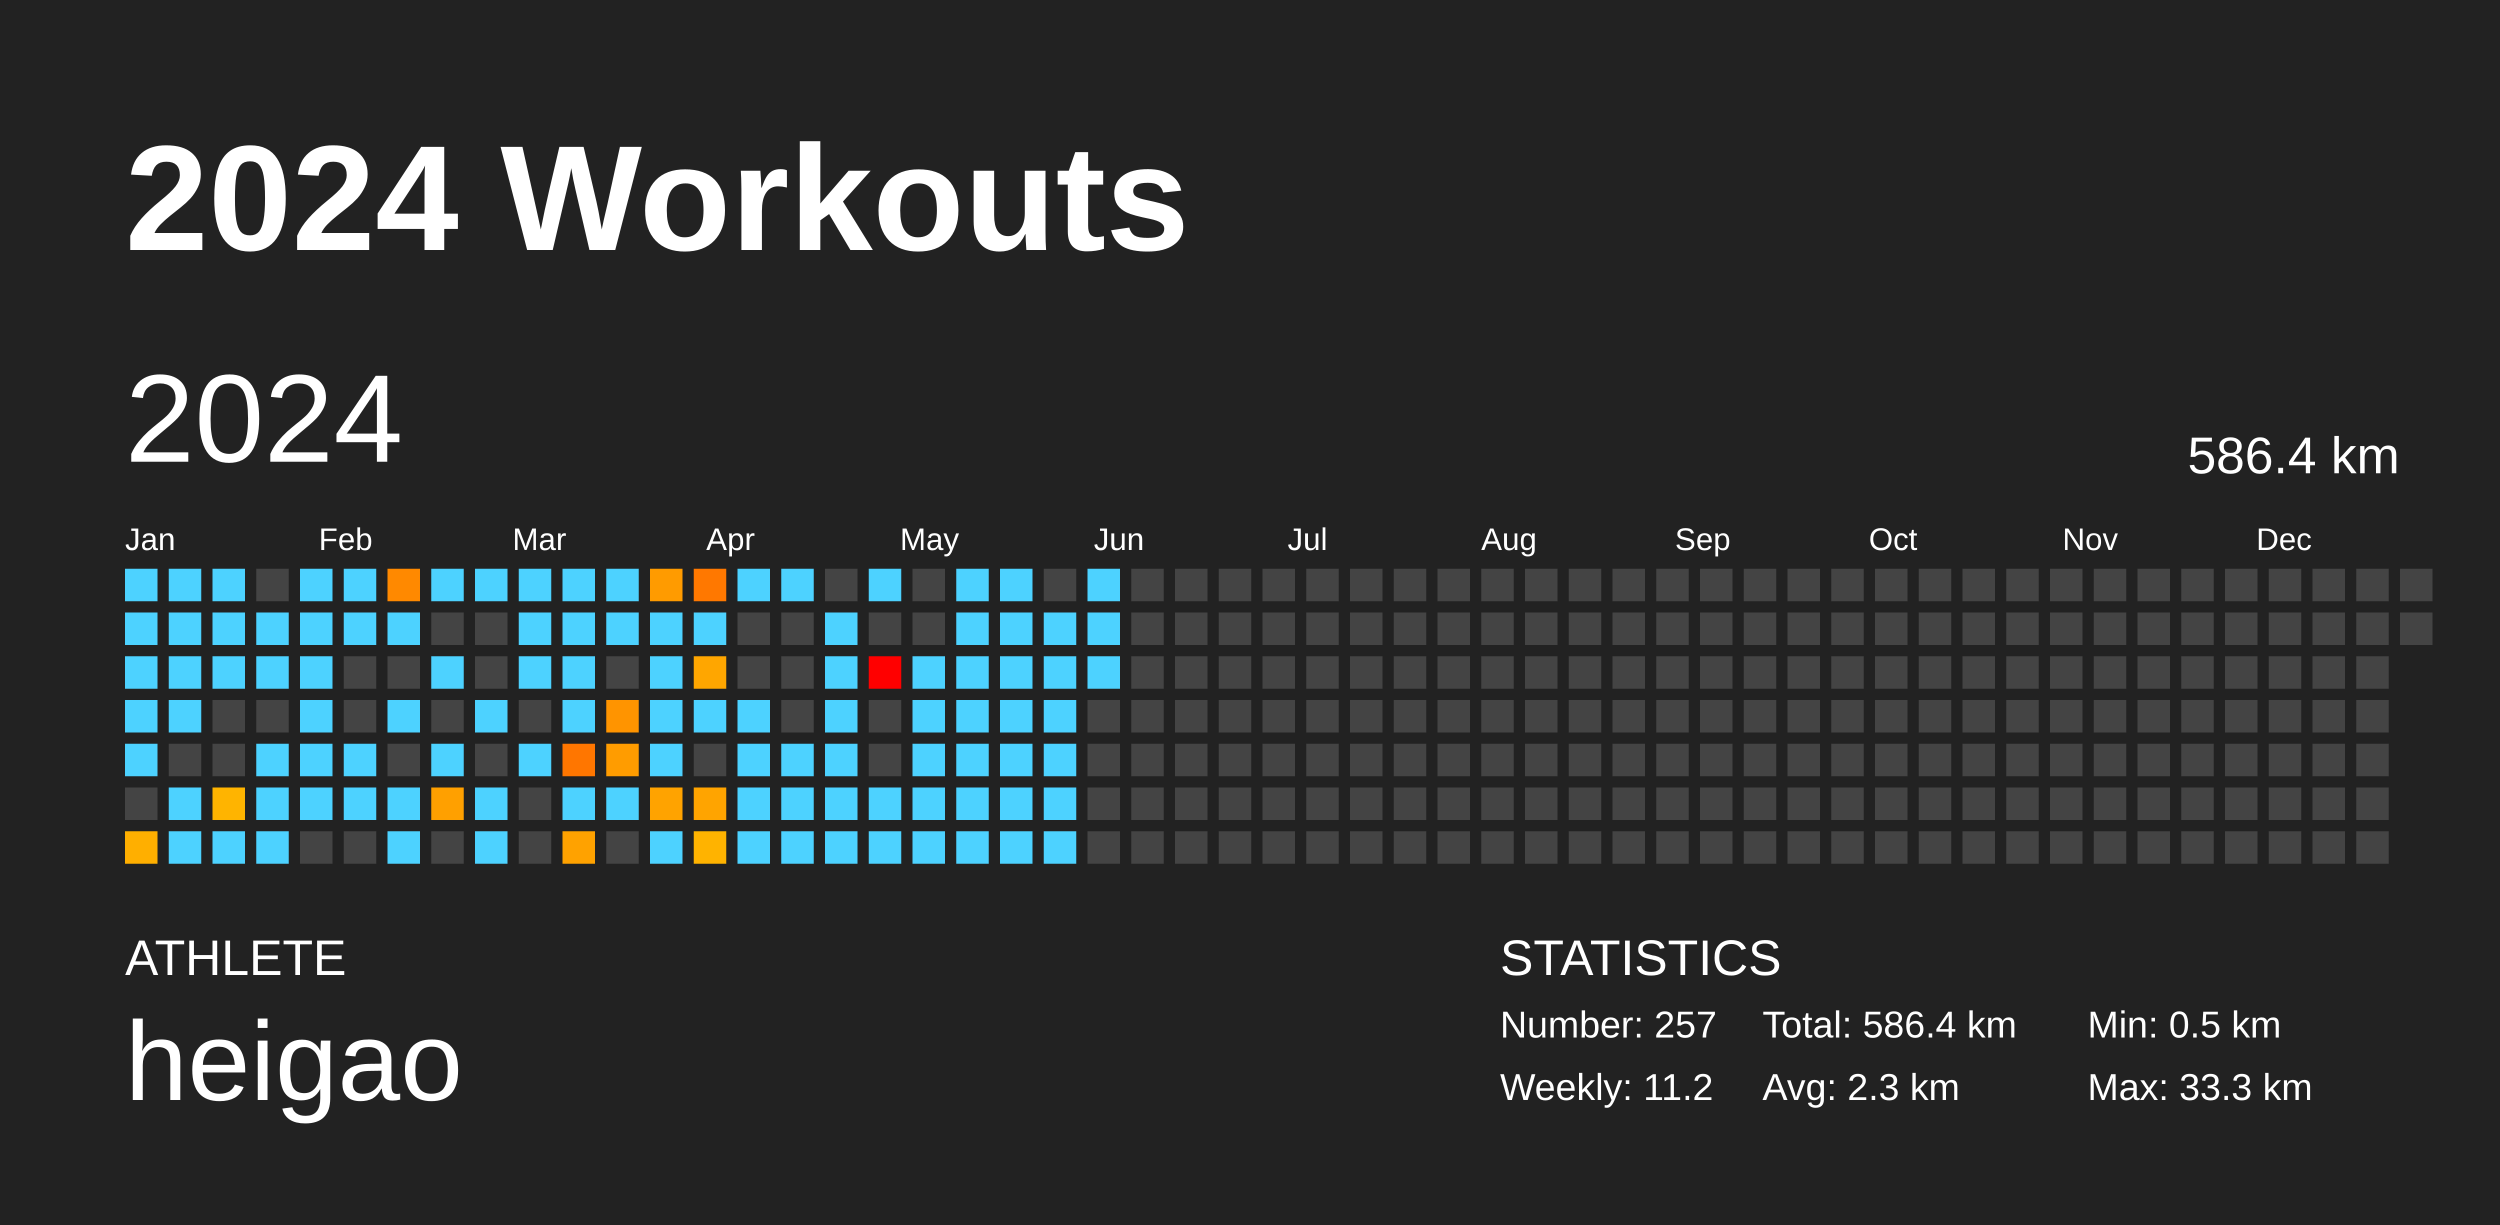
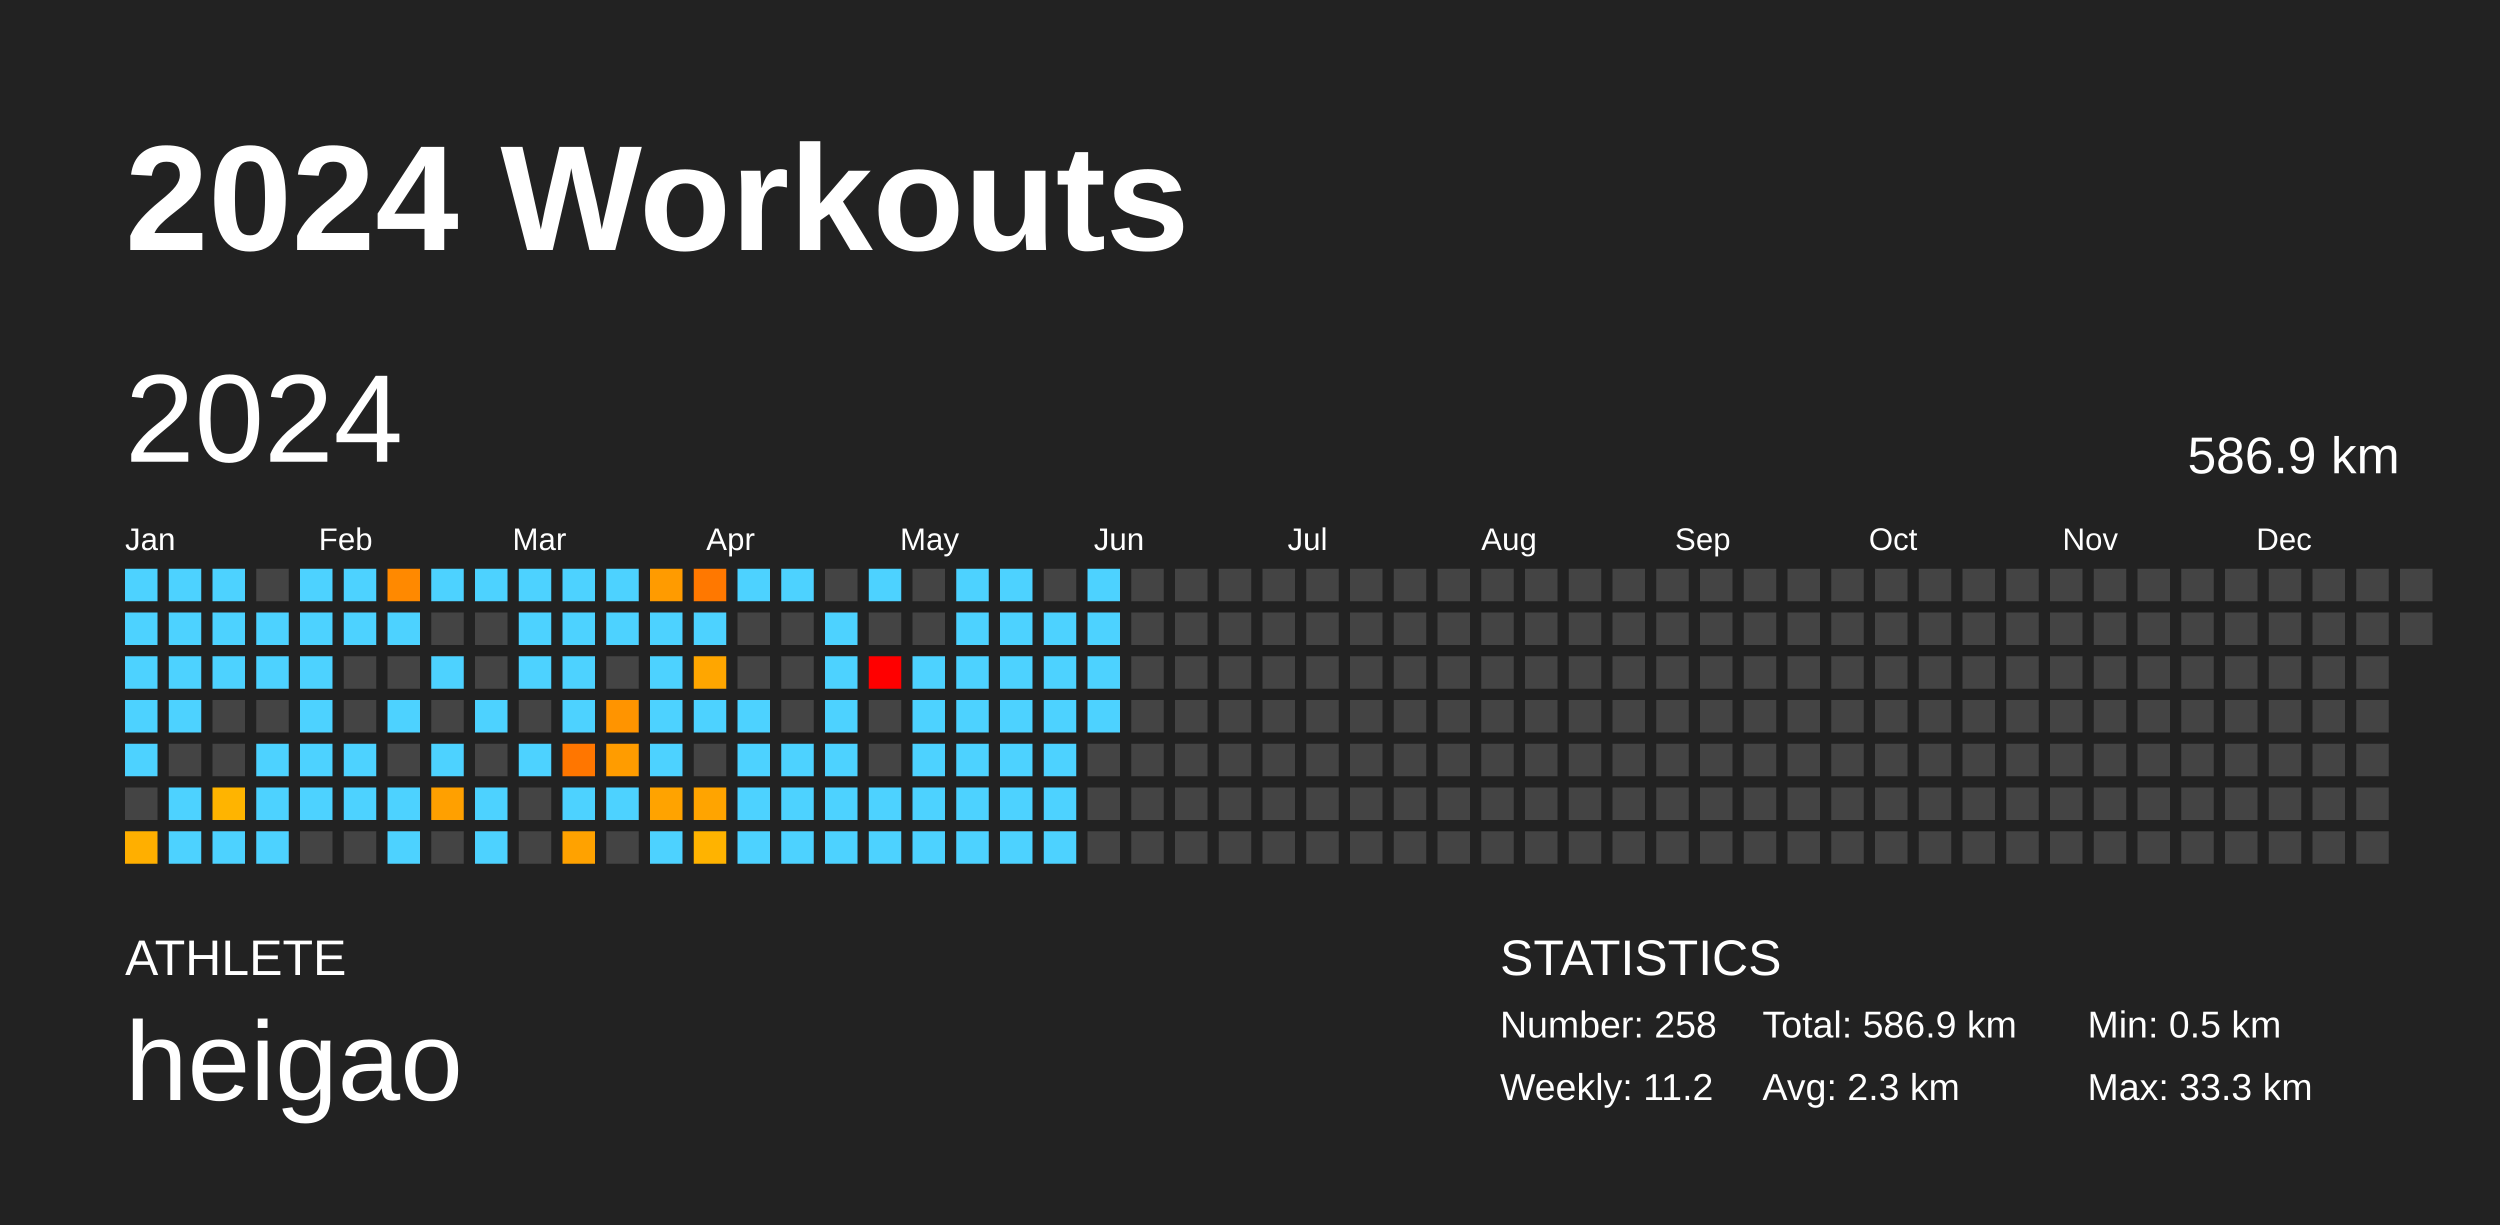
<svg xmlns="http://www.w3.org/2000/svg" baseProfile="full" height="98mm" version="1.1" viewBox="0,0,200,98" width="200mm">
  <defs />
  <rect fill="#222222" height="98" width="200" x="0" y="0" />
  <text fill="#FFFFFF" style="font-size:12px; font-family:Arial; font-weight:bold;" x="10" y="20">2024 Workouts</text>
  <text fill="#FFFFFF" style="font-size:4px; font-family:Arial" x="10" y="78">ATHLETE</text>
  <text fill="#FFFFFF" style="font-size:9px; font-family:Arial" x="10" y="88">heigao</text>
  <text fill="#FFFFFF" style="font-size:4px; font-family:Arial" x="120" y="78">STATISTICS</text>
-   <text fill="#FFFFFF" style="font-size:3px; font-family:Arial" x="120" y="83">Number: 257</text>
+   <text fill="#FFFFFF" style="font-size:3px; font-family:Arial" x="120" y="83">Number: 258</text>
  <text fill="#FFFFFF" style="font-size:3px; font-family:Arial" x="120" y="88">Weekly: 11.2</text>
-   <text fill="#FFFFFF" style="font-size:3px; font-family:Arial" x="141" y="83">Total: 586.4 km</text>
+   <text fill="#FFFFFF" style="font-size:3px; font-family:Arial" x="141" y="83">Total: 586.9 km</text>
  <text fill="#FFFFFF" style="font-size:3px; font-family:Arial" x="141" y="88">Avg: 2.3 km</text>
  <text fill="#FFFFFF" style="font-size:3px; font-family:Arial" x="167" y="83">Min: 0.5 km</text>
  <text fill="#FFFFFF" style="font-size:3px; font-family:Arial" x="167" y="88">Max: 33.3 km</text>
  <text dominant-baseline="hanging" fill="#FFFFFF" style="font-size:10.0px; font-family:Arial;" x="10" y="30">2024</text>
-   <text dominant-baseline="hanging" fill="#FFFFFF" style="font-size:4.125px; font-family:Arial;" x="175" y="35">586.4 km</text>
+   <text dominant-baseline="hanging" fill="#FFFFFF" style="font-size:4.125px; font-family:Arial;" x="175" y="35">586.9 km</text>
  <text fill="#FFFFFF" style="font-size:2.5px; font-family:Arial" x="10.0" y="44">Jan</text>
  <text fill="#FFFFFF" style="font-size:2.5px; font-family:Arial" x="25.5" y="44">Feb</text>
  <text fill="#FFFFFF" style="font-size:2.5px; font-family:Arial" x="41.0" y="44">Mar</text>
  <text fill="#FFFFFF" style="font-size:2.5px; font-family:Arial" x="56.5" y="44">Apr</text>
  <text fill="#FFFFFF" style="font-size:2.5px; font-family:Arial" x="72.0" y="44">May</text>
  <text fill="#FFFFFF" style="font-size:2.5px; font-family:Arial" x="87.5" y="44">Jun</text>
  <text fill="#FFFFFF" style="font-size:2.5px; font-family:Arial" x="103.0" y="44">Jul</text>
  <text fill="#FFFFFF" style="font-size:2.5px; font-family:Arial" x="118.5" y="44">Aug</text>
  <text fill="#FFFFFF" style="font-size:2.5px; font-family:Arial" x="134.0" y="44">Sep</text>
  <text fill="#FFFFFF" style="font-size:2.5px; font-family:Arial" x="149.5" y="44">Oct</text>
  <text fill="#FFFFFF" style="font-size:2.5px; font-family:Arial" x="165.0" y="44">Nov</text>
  <text fill="#FFFFFF" style="font-size:2.5px; font-family:Arial" x="180.5" y="44">Dec</text>
  <rect fill="#4dd2ff" height="2.6" width="2.6" x="10.0" y="45.5" />
  <rect fill="#4dd2ff" height="2.6" width="2.6" x="10.0" y="49.0" />
  <rect fill="#4dd2ff" height="2.6" width="2.6" x="10.0" y="52.5" />
  <rect fill="#4dd2ff" height="2.6" width="2.6" x="10.0" y="56.0" />
  <rect fill="#4dd2ff" height="2.6" width="2.6" x="10.0" y="59.5" />
  <rect fill="#444444" height="2.6" width="2.6" x="10.0" y="63.0" />
  <rect fill="#ffaf00" height="2.6" width="2.6" x="10.0" y="66.5" />
  <rect fill="#4dd2ff" height="2.6" width="2.6" x="13.5" y="45.5" />
  <rect fill="#4dd2ff" height="2.6" width="2.6" x="13.5" y="49.0" />
  <rect fill="#4dd2ff" height="2.6" width="2.6" x="13.5" y="52.5" />
  <rect fill="#4dd2ff" height="2.6" width="2.6" x="13.5" y="56.0" />
  <rect fill="#444444" height="2.6" width="2.6" x="13.5" y="59.5" />
  <rect fill="#4dd2ff" height="2.6" width="2.6" x="13.5" y="63.0" />
  <rect fill="#4dd2ff" height="2.6" width="2.6" x="13.5" y="66.5" />
  <rect fill="#4dd2ff" height="2.6" width="2.6" x="17.0" y="45.5" />
  <rect fill="#4dd2ff" height="2.6" width="2.6" x="17.0" y="49.0" />
  <rect fill="#4dd2ff" height="2.6" width="2.6" x="17.0" y="52.5" />
  <rect fill="#444444" height="2.6" width="2.6" x="17.0" y="56.0" />
  <rect fill="#444444" height="2.6" width="2.6" x="17.0" y="59.5" />
  <rect fill="#ffb400" height="2.6" width="2.6" x="17.0" y="63.0" />
  <rect fill="#4dd2ff" height="2.6" width="2.6" x="17.0" y="66.5" />
  <rect fill="#444444" height="2.6" width="2.6" x="20.5" y="45.5" />
  <rect fill="#4dd2ff" height="2.6" width="2.6" x="20.5" y="49.0" />
  <rect fill="#4dd2ff" height="2.6" width="2.6" x="20.5" y="52.5" />
  <rect fill="#444444" height="2.6" width="2.6" x="20.5" y="56.0" />
  <rect fill="#4dd2ff" height="2.6" width="2.6" x="20.5" y="59.5" />
  <rect fill="#4dd2ff" height="2.6" width="2.6" x="20.5" y="63.0" />
  <rect fill="#4dd2ff" height="2.6" width="2.6" x="20.5" y="66.5" />
  <rect fill="#4dd2ff" height="2.6" width="2.6" x="24.0" y="45.5" />
  <rect fill="#4dd2ff" height="2.6" width="2.6" x="24.0" y="49.0" />
  <rect fill="#4dd2ff" height="2.6" width="2.6" x="24.0" y="52.5" />
  <rect fill="#4dd2ff" height="2.6" width="2.6" x="24.0" y="56.0" />
  <rect fill="#4dd2ff" height="2.6" width="2.6" x="24.0" y="59.5" />
  <rect fill="#4dd2ff" height="2.6" width="2.6" x="24.0" y="63.0" />
  <rect fill="#444444" height="2.6" width="2.6" x="24.0" y="66.5" />
  <rect fill="#4dd2ff" height="2.6" width="2.6" x="27.5" y="45.5" />
  <rect fill="#4dd2ff" height="2.6" width="2.6" x="27.5" y="49.0" />
  <rect fill="#444444" height="2.6" width="2.6" x="27.5" y="52.5" />
  <rect fill="#444444" height="2.6" width="2.6" x="27.5" y="56.0" />
  <rect fill="#4dd2ff" height="2.6" width="2.6" x="27.5" y="59.5" />
  <rect fill="#4dd2ff" height="2.6" width="2.6" x="27.5" y="63.0" />
  <rect fill="#444444" height="2.6" width="2.6" x="27.5" y="66.5" />
  <rect fill="#ff8900" height="2.6" width="2.6" x="31.0" y="45.5" />
  <rect fill="#4dd2ff" height="2.6" width="2.6" x="31.0" y="49.0" />
  <rect fill="#444444" height="2.6" width="2.6" x="31.0" y="52.5" />
  <rect fill="#4dd2ff" height="2.6" width="2.6" x="31.0" y="56.0" />
  <rect fill="#444444" height="2.6" width="2.6" x="31.0" y="59.5" />
  <rect fill="#4dd2ff" height="2.6" width="2.6" x="31.0" y="63.0" />
  <rect fill="#4dd2ff" height="2.6" width="2.6" x="31.0" y="66.5" />
  <rect fill="#4dd2ff" height="2.6" width="2.6" x="34.5" y="45.5" />
  <rect fill="#444444" height="2.6" width="2.6" x="34.5" y="49.0" />
  <rect fill="#4dd2ff" height="2.6" width="2.6" x="34.5" y="52.5" />
  <rect fill="#444444" height="2.6" width="2.6" x="34.5" y="56.0" />
  <rect fill="#4dd2ff" height="2.6" width="2.6" x="34.5" y="59.5" />
  <rect fill="#ffa000" height="2.6" width="2.6" x="34.5" y="63.0" />
  <rect fill="#444444" height="2.6" width="2.6" x="34.5" y="66.5" />
  <rect fill="#4dd2ff" height="2.6" width="2.6" x="38.0" y="45.5" />
  <rect fill="#444444" height="2.6" width="2.6" x="38.0" y="49.0" />
  <rect fill="#444444" height="2.6" width="2.6" x="38.0" y="52.5" />
  <rect fill="#4dd2ff" height="2.6" width="2.6" x="38.0" y="56.0" />
  <rect fill="#444444" height="2.6" width="2.6" x="38.0" y="59.5" />
  <rect fill="#4dd2ff" height="2.6" width="2.6" x="38.0" y="63.0" />
  <rect fill="#4dd2ff" height="2.6" width="2.6" x="38.0" y="66.5" />
  <rect fill="#4dd2ff" height="2.6" width="2.6" x="41.5" y="45.5" />
  <rect fill="#4dd2ff" height="2.6" width="2.6" x="41.5" y="49.0" />
  <rect fill="#4dd2ff" height="2.6" width="2.6" x="41.5" y="52.5" />
  <rect fill="#444444" height="2.6" width="2.6" x="41.5" y="56.0" />
  <rect fill="#4dd2ff" height="2.6" width="2.6" x="41.5" y="59.5" />
  <rect fill="#444444" height="2.6" width="2.6" x="41.5" y="63.0" />
  <rect fill="#444444" height="2.6" width="2.6" x="41.5" y="66.5" />
  <rect fill="#4dd2ff" height="2.6" width="2.6" x="45.0" y="45.5" />
  <rect fill="#4dd2ff" height="2.6" width="2.6" x="45.0" y="49.0" />
  <rect fill="#4dd2ff" height="2.6" width="2.6" x="45.0" y="52.5" />
  <rect fill="#4dd2ff" height="2.6" width="2.6" x="45.0" y="56.0" />
  <rect fill="#ff7600" height="2.6" width="2.6" x="45.0" y="59.5" />
  <rect fill="#4dd2ff" height="2.6" width="2.6" x="45.0" y="63.0" />
  <rect fill="#ffa200" height="2.6" width="2.6" x="45.0" y="66.5" />
  <rect fill="#4dd2ff" height="2.6" width="2.6" x="48.5" y="45.5" />
  <rect fill="#4dd2ff" height="2.6" width="2.6" x="48.5" y="49.0" />
  <rect fill="#444444" height="2.6" width="2.6" x="48.5" y="52.5" />
  <rect fill="#ff9400" height="2.6" width="2.6" x="48.5" y="56.0" />
  <rect fill="#ff9c00" height="2.6" width="2.6" x="48.5" y="59.5" />
  <rect fill="#4dd2ff" height="2.6" width="2.6" x="48.5" y="63.0" />
  <rect fill="#444444" height="2.6" width="2.6" x="48.5" y="66.5" />
  <rect fill="#ff9b00" height="2.6" width="2.6" x="52.0" y="45.5" />
  <rect fill="#4dd2ff" height="2.6" width="2.6" x="52.0" y="49.0" />
  <rect fill="#4dd2ff" height="2.6" width="2.6" x="52.0" y="52.5" />
  <rect fill="#4dd2ff" height="2.6" width="2.6" x="52.0" y="56.0" />
  <rect fill="#4dd2ff" height="2.6" width="2.6" x="52.0" y="59.5" />
  <rect fill="#ffa300" height="2.6" width="2.6" x="52.0" y="63.0" />
  <rect fill="#4dd2ff" height="2.6" width="2.6" x="52.0" y="66.5" />
  <rect fill="#ff7800" height="2.6" width="2.6" x="55.5" y="45.5" />
  <rect fill="#4dd2ff" height="2.6" width="2.6" x="55.5" y="49.0" />
  <rect fill="#ffa600" height="2.6" width="2.6" x="55.5" y="52.5" />
  <rect fill="#4dd2ff" height="2.6" width="2.6" x="55.5" y="56.0" />
  <rect fill="#444444" height="2.6" width="2.6" x="55.5" y="59.5" />
  <rect fill="#ffa400" height="2.6" width="2.6" x="55.5" y="63.0" />
  <rect fill="#ffb300" height="2.6" width="2.6" x="55.5" y="66.5" />
  <rect fill="#4dd2ff" height="2.6" width="2.6" x="59.0" y="45.5" />
  <rect fill="#444444" height="2.6" width="2.6" x="59.0" y="49.0" />
  <rect fill="#444444" height="2.6" width="2.6" x="59.0" y="52.5" />
  <rect fill="#4dd2ff" height="2.6" width="2.6" x="59.0" y="56.0" />
  <rect fill="#4dd2ff" height="2.6" width="2.6" x="59.0" y="59.5" />
  <rect fill="#4dd2ff" height="2.6" width="2.6" x="59.0" y="63.0" />
  <rect fill="#4dd2ff" height="2.6" width="2.6" x="59.0" y="66.5" />
  <rect fill="#4dd2ff" height="2.6" width="2.6" x="62.5" y="45.5" />
  <rect fill="#444444" height="2.6" width="2.6" x="62.5" y="49.0" />
  <rect fill="#444444" height="2.6" width="2.6" x="62.5" y="52.5" />
  <rect fill="#444444" height="2.6" width="2.6" x="62.5" y="56.0" />
  <rect fill="#4dd2ff" height="2.6" width="2.6" x="62.5" y="59.5" />
  <rect fill="#4dd2ff" height="2.6" width="2.6" x="62.5" y="63.0" />
  <rect fill="#4dd2ff" height="2.6" width="2.6" x="62.5" y="66.5" />
  <rect fill="#444444" height="2.6" width="2.6" x="66.0" y="45.5" />
  <rect fill="#4dd2ff" height="2.6" width="2.6" x="66.0" y="49.0" />
  <rect fill="#4dd2ff" height="2.6" width="2.6" x="66.0" y="52.5" />
  <rect fill="#4dd2ff" height="2.6" width="2.6" x="66.0" y="56.0" />
  <rect fill="#4dd2ff" height="2.6" width="2.6" x="66.0" y="59.5" />
  <rect fill="#4dd2ff" height="2.6" width="2.6" x="66.0" y="63.0" />
  <rect fill="#4dd2ff" height="2.6" width="2.6" x="66.0" y="66.5" />
  <rect fill="#4dd2ff" height="2.6" width="2.6" x="69.5" y="45.5" />
  <rect fill="#444444" height="2.6" width="2.6" x="69.5" y="49.0" />
  <rect fill="red" height="2.6" width="2.6" x="69.5" y="52.5" />
  <rect fill="#444444" height="2.6" width="2.6" x="69.5" y="56.0" />
  <rect fill="#444444" height="2.6" width="2.6" x="69.5" y="59.5" />
  <rect fill="#4dd2ff" height="2.6" width="2.6" x="69.5" y="63.0" />
  <rect fill="#4dd2ff" height="2.6" width="2.6" x="69.5" y="66.5" />
  <rect fill="#444444" height="2.6" width="2.6" x="73.0" y="45.5" />
  <rect fill="#444444" height="2.6" width="2.6" x="73.0" y="49.0" />
  <rect fill="#4dd2ff" height="2.6" width="2.6" x="73.0" y="52.5" />
  <rect fill="#4dd2ff" height="2.6" width="2.6" x="73.0" y="56.0" />
  <rect fill="#4dd2ff" height="2.6" width="2.6" x="73.0" y="59.5" />
  <rect fill="#4dd2ff" height="2.6" width="2.6" x="73.0" y="63.0" />
  <rect fill="#4dd2ff" height="2.6" width="2.6" x="73.0" y="66.5" />
  <rect fill="#4dd2ff" height="2.6" width="2.6" x="76.5" y="45.5" />
  <rect fill="#4dd2ff" height="2.6" width="2.6" x="76.5" y="49.0" />
  <rect fill="#4dd2ff" height="2.6" width="2.6" x="76.5" y="52.5" />
  <rect fill="#4dd2ff" height="2.6" width="2.6" x="76.5" y="56.0" />
  <rect fill="#4dd2ff" height="2.6" width="2.6" x="76.5" y="59.5" />
  <rect fill="#4dd2ff" height="2.6" width="2.6" x="76.5" y="63.0" />
  <rect fill="#4dd2ff" height="2.6" width="2.6" x="76.5" y="66.5" />
  <rect fill="#4dd2ff" height="2.6" width="2.6" x="80.0" y="45.5" />
  <rect fill="#4dd2ff" height="2.6" width="2.6" x="80.0" y="49.0" />
  <rect fill="#4dd2ff" height="2.6" width="2.6" x="80.0" y="52.5" />
  <rect fill="#4dd2ff" height="2.6" width="2.6" x="80.0" y="56.0" />
  <rect fill="#4dd2ff" height="2.6" width="2.6" x="80.0" y="59.5" />
  <rect fill="#4dd2ff" height="2.6" width="2.6" x="80.0" y="63.0" />
  <rect fill="#4dd2ff" height="2.6" width="2.6" x="80.0" y="66.5" />
  <rect fill="#444444" height="2.6" width="2.6" x="83.5" y="45.5" />
  <rect fill="#4dd2ff" height="2.6" width="2.6" x="83.5" y="49.0" />
  <rect fill="#4dd2ff" height="2.6" width="2.6" x="83.5" y="52.5" />
  <rect fill="#4dd2ff" height="2.6" width="2.6" x="83.5" y="56.0" />
  <rect fill="#4dd2ff" height="2.6" width="2.6" x="83.5" y="59.5" />
  <rect fill="#4dd2ff" height="2.6" width="2.6" x="83.5" y="63.0" />
  <rect fill="#4dd2ff" height="2.6" width="2.6" x="83.5" y="66.5" />
  <rect fill="#4dd2ff" height="2.6" width="2.6" x="87.0" y="45.5" />
  <rect fill="#4dd2ff" height="2.6" width="2.6" x="87.0" y="49.0" />
  <rect fill="#4dd2ff" height="2.6" width="2.6" x="87.0" y="52.5" />
-   <rect fill="#444444" height="2.6" width="2.6" x="87.0" y="56.0" />
+   <rect fill="#4dd2ff" height="2.6" width="2.6" x="87.0" y="56.0" />
  <rect fill="#444444" height="2.6" width="2.6" x="87.0" y="59.5" />
  <rect fill="#444444" height="2.6" width="2.6" x="87.0" y="63.0" />
  <rect fill="#444444" height="2.6" width="2.6" x="87.0" y="66.5" />
  <rect fill="#444444" height="2.6" width="2.6" x="90.5" y="45.5" />
  <rect fill="#444444" height="2.6" width="2.6" x="90.5" y="49.0" />
  <rect fill="#444444" height="2.6" width="2.6" x="90.5" y="52.5" />
  <rect fill="#444444" height="2.6" width="2.6" x="90.5" y="56.0" />
  <rect fill="#444444" height="2.6" width="2.6" x="90.5" y="59.5" />
  <rect fill="#444444" height="2.6" width="2.6" x="90.5" y="63.0" />
  <rect fill="#444444" height="2.6" width="2.6" x="90.5" y="66.5" />
  <rect fill="#444444" height="2.6" width="2.6" x="94.0" y="45.5" />
  <rect fill="#444444" height="2.6" width="2.6" x="94.0" y="49.0" />
  <rect fill="#444444" height="2.6" width="2.6" x="94.0" y="52.5" />
  <rect fill="#444444" height="2.6" width="2.6" x="94.0" y="56.0" />
  <rect fill="#444444" height="2.6" width="2.6" x="94.0" y="59.5" />
  <rect fill="#444444" height="2.6" width="2.6" x="94.0" y="63.0" />
  <rect fill="#444444" height="2.6" width="2.6" x="94.0" y="66.5" />
  <rect fill="#444444" height="2.6" width="2.6" x="97.5" y="45.5" />
  <rect fill="#444444" height="2.6" width="2.6" x="97.5" y="49.0" />
  <rect fill="#444444" height="2.6" width="2.6" x="97.5" y="52.5" />
  <rect fill="#444444" height="2.6" width="2.6" x="97.5" y="56.0" />
  <rect fill="#444444" height="2.6" width="2.6" x="97.5" y="59.5" />
  <rect fill="#444444" height="2.6" width="2.6" x="97.5" y="63.0" />
  <rect fill="#444444" height="2.6" width="2.6" x="97.5" y="66.5" />
  <rect fill="#444444" height="2.6" width="2.6" x="101.0" y="45.5" />
  <rect fill="#444444" height="2.6" width="2.6" x="101.0" y="49.0" />
  <rect fill="#444444" height="2.6" width="2.6" x="101.0" y="52.5" />
  <rect fill="#444444" height="2.6" width="2.6" x="101.0" y="56.0" />
  <rect fill="#444444" height="2.6" width="2.6" x="101.0" y="59.5" />
  <rect fill="#444444" height="2.6" width="2.6" x="101.0" y="63.0" />
  <rect fill="#444444" height="2.6" width="2.6" x="101.0" y="66.5" />
  <rect fill="#444444" height="2.6" width="2.6" x="104.5" y="45.5" />
  <rect fill="#444444" height="2.6" width="2.6" x="104.5" y="49.0" />
  <rect fill="#444444" height="2.6" width="2.6" x="104.5" y="52.5" />
  <rect fill="#444444" height="2.6" width="2.6" x="104.5" y="56.0" />
  <rect fill="#444444" height="2.6" width="2.6" x="104.5" y="59.5" />
  <rect fill="#444444" height="2.6" width="2.6" x="104.5" y="63.0" />
  <rect fill="#444444" height="2.6" width="2.6" x="104.5" y="66.5" />
  <rect fill="#444444" height="2.6" width="2.6" x="108.0" y="45.5" />
  <rect fill="#444444" height="2.6" width="2.6" x="108.0" y="49.0" />
  <rect fill="#444444" height="2.6" width="2.6" x="108.0" y="52.5" />
  <rect fill="#444444" height="2.6" width="2.6" x="108.0" y="56.0" />
  <rect fill="#444444" height="2.6" width="2.6" x="108.0" y="59.5" />
  <rect fill="#444444" height="2.6" width="2.6" x="108.0" y="63.0" />
  <rect fill="#444444" height="2.6" width="2.6" x="108.0" y="66.5" />
  <rect fill="#444444" height="2.6" width="2.6" x="111.5" y="45.5" />
  <rect fill="#444444" height="2.6" width="2.6" x="111.5" y="49.0" />
  <rect fill="#444444" height="2.6" width="2.6" x="111.5" y="52.5" />
  <rect fill="#444444" height="2.6" width="2.6" x="111.5" y="56.0" />
  <rect fill="#444444" height="2.6" width="2.6" x="111.5" y="59.5" />
  <rect fill="#444444" height="2.6" width="2.6" x="111.5" y="63.0" />
  <rect fill="#444444" height="2.6" width="2.6" x="111.5" y="66.5" />
  <rect fill="#444444" height="2.6" width="2.6" x="115.0" y="45.5" />
  <rect fill="#444444" height="2.6" width="2.6" x="115.0" y="49.0" />
  <rect fill="#444444" height="2.6" width="2.6" x="115.0" y="52.5" />
  <rect fill="#444444" height="2.6" width="2.6" x="115.0" y="56.0" />
  <rect fill="#444444" height="2.6" width="2.6" x="115.0" y="59.5" />
  <rect fill="#444444" height="2.6" width="2.6" x="115.0" y="63.0" />
  <rect fill="#444444" height="2.6" width="2.6" x="115.0" y="66.5" />
  <rect fill="#444444" height="2.6" width="2.6" x="118.5" y="45.5" />
  <rect fill="#444444" height="2.6" width="2.6" x="118.5" y="49.0" />
  <rect fill="#444444" height="2.6" width="2.6" x="118.5" y="52.5" />
  <rect fill="#444444" height="2.6" width="2.6" x="118.5" y="56.0" />
  <rect fill="#444444" height="2.6" width="2.6" x="118.5" y="59.5" />
  <rect fill="#444444" height="2.6" width="2.6" x="118.5" y="63.0" />
  <rect fill="#444444" height="2.6" width="2.6" x="118.5" y="66.5" />
  <rect fill="#444444" height="2.6" width="2.6" x="122.0" y="45.5" />
  <rect fill="#444444" height="2.6" width="2.6" x="122.0" y="49.0" />
  <rect fill="#444444" height="2.6" width="2.6" x="122.0" y="52.5" />
  <rect fill="#444444" height="2.6" width="2.6" x="122.0" y="56.0" />
  <rect fill="#444444" height="2.6" width="2.6" x="122.0" y="59.5" />
  <rect fill="#444444" height="2.6" width="2.6" x="122.0" y="63.0" />
  <rect fill="#444444" height="2.6" width="2.6" x="122.0" y="66.5" />
  <rect fill="#444444" height="2.6" width="2.6" x="125.5" y="45.5" />
  <rect fill="#444444" height="2.6" width="2.6" x="125.5" y="49.0" />
  <rect fill="#444444" height="2.6" width="2.6" x="125.5" y="52.5" />
  <rect fill="#444444" height="2.6" width="2.6" x="125.5" y="56.0" />
  <rect fill="#444444" height="2.6" width="2.6" x="125.5" y="59.5" />
  <rect fill="#444444" height="2.6" width="2.6" x="125.5" y="63.0" />
  <rect fill="#444444" height="2.6" width="2.6" x="125.5" y="66.5" />
  <rect fill="#444444" height="2.6" width="2.6" x="129.0" y="45.5" />
  <rect fill="#444444" height="2.6" width="2.6" x="129.0" y="49.0" />
  <rect fill="#444444" height="2.6" width="2.6" x="129.0" y="52.5" />
  <rect fill="#444444" height="2.6" width="2.6" x="129.0" y="56.0" />
  <rect fill="#444444" height="2.6" width="2.6" x="129.0" y="59.5" />
  <rect fill="#444444" height="2.6" width="2.6" x="129.0" y="63.0" />
  <rect fill="#444444" height="2.6" width="2.6" x="129.0" y="66.5" />
  <rect fill="#444444" height="2.6" width="2.6" x="132.5" y="45.5" />
  <rect fill="#444444" height="2.6" width="2.6" x="132.5" y="49.0" />
  <rect fill="#444444" height="2.6" width="2.6" x="132.5" y="52.5" />
  <rect fill="#444444" height="2.6" width="2.6" x="132.5" y="56.0" />
  <rect fill="#444444" height="2.6" width="2.6" x="132.5" y="59.5" />
  <rect fill="#444444" height="2.6" width="2.6" x="132.5" y="63.0" />
  <rect fill="#444444" height="2.6" width="2.6" x="132.5" y="66.5" />
  <rect fill="#444444" height="2.6" width="2.6" x="136.0" y="45.5" />
  <rect fill="#444444" height="2.6" width="2.6" x="136.0" y="49.0" />
  <rect fill="#444444" height="2.6" width="2.6" x="136.0" y="52.5" />
  <rect fill="#444444" height="2.6" width="2.6" x="136.0" y="56.0" />
  <rect fill="#444444" height="2.6" width="2.6" x="136.0" y="59.5" />
  <rect fill="#444444" height="2.6" width="2.6" x="136.0" y="63.0" />
  <rect fill="#444444" height="2.6" width="2.6" x="136.0" y="66.5" />
  <rect fill="#444444" height="2.6" width="2.6" x="139.5" y="45.5" />
  <rect fill="#444444" height="2.6" width="2.6" x="139.5" y="49.0" />
  <rect fill="#444444" height="2.6" width="2.6" x="139.5" y="52.5" />
  <rect fill="#444444" height="2.6" width="2.6" x="139.5" y="56.0" />
  <rect fill="#444444" height="2.6" width="2.6" x="139.5" y="59.5" />
  <rect fill="#444444" height="2.6" width="2.6" x="139.5" y="63.0" />
  <rect fill="#444444" height="2.6" width="2.6" x="139.5" y="66.5" />
  <rect fill="#444444" height="2.6" width="2.6" x="143.0" y="45.5" />
  <rect fill="#444444" height="2.6" width="2.6" x="143.0" y="49.0" />
  <rect fill="#444444" height="2.6" width="2.6" x="143.0" y="52.5" />
  <rect fill="#444444" height="2.6" width="2.6" x="143.0" y="56.0" />
  <rect fill="#444444" height="2.6" width="2.6" x="143.0" y="59.5" />
  <rect fill="#444444" height="2.6" width="2.6" x="143.0" y="63.0" />
  <rect fill="#444444" height="2.6" width="2.6" x="143.0" y="66.5" />
  <rect fill="#444444" height="2.6" width="2.6" x="146.5" y="45.5" />
  <rect fill="#444444" height="2.6" width="2.6" x="146.5" y="49.0" />
  <rect fill="#444444" height="2.6" width="2.6" x="146.5" y="52.5" />
  <rect fill="#444444" height="2.6" width="2.6" x="146.5" y="56.0" />
  <rect fill="#444444" height="2.6" width="2.6" x="146.5" y="59.5" />
  <rect fill="#444444" height="2.6" width="2.6" x="146.5" y="63.0" />
  <rect fill="#444444" height="2.6" width="2.6" x="146.5" y="66.5" />
  <rect fill="#444444" height="2.6" width="2.6" x="150.0" y="45.5" />
  <rect fill="#444444" height="2.6" width="2.6" x="150.0" y="49.0" />
  <rect fill="#444444" height="2.6" width="2.6" x="150.0" y="52.5" />
  <rect fill="#444444" height="2.6" width="2.6" x="150.0" y="56.0" />
  <rect fill="#444444" height="2.6" width="2.6" x="150.0" y="59.5" />
  <rect fill="#444444" height="2.6" width="2.6" x="150.0" y="63.0" />
  <rect fill="#444444" height="2.6" width="2.6" x="150.0" y="66.5" />
  <rect fill="#444444" height="2.6" width="2.6" x="153.5" y="45.5" />
  <rect fill="#444444" height="2.6" width="2.6" x="153.5" y="49.0" />
  <rect fill="#444444" height="2.6" width="2.6" x="153.5" y="52.5" />
  <rect fill="#444444" height="2.6" width="2.6" x="153.5" y="56.0" />
  <rect fill="#444444" height="2.6" width="2.6" x="153.5" y="59.5" />
  <rect fill="#444444" height="2.6" width="2.6" x="153.5" y="63.0" />
  <rect fill="#444444" height="2.6" width="2.6" x="153.5" y="66.5" />
  <rect fill="#444444" height="2.6" width="2.6" x="157.0" y="45.5" />
  <rect fill="#444444" height="2.6" width="2.6" x="157.0" y="49.0" />
  <rect fill="#444444" height="2.6" width="2.6" x="157.0" y="52.5" />
  <rect fill="#444444" height="2.6" width="2.6" x="157.0" y="56.0" />
  <rect fill="#444444" height="2.6" width="2.6" x="157.0" y="59.5" />
  <rect fill="#444444" height="2.6" width="2.6" x="157.0" y="63.0" />
  <rect fill="#444444" height="2.6" width="2.6" x="157.0" y="66.5" />
  <rect fill="#444444" height="2.6" width="2.6" x="160.5" y="45.5" />
  <rect fill="#444444" height="2.6" width="2.6" x="160.5" y="49.0" />
  <rect fill="#444444" height="2.6" width="2.6" x="160.5" y="52.5" />
  <rect fill="#444444" height="2.6" width="2.6" x="160.5" y="56.0" />
  <rect fill="#444444" height="2.6" width="2.6" x="160.5" y="59.5" />
  <rect fill="#444444" height="2.6" width="2.6" x="160.5" y="63.0" />
  <rect fill="#444444" height="2.6" width="2.6" x="160.5" y="66.5" />
  <rect fill="#444444" height="2.6" width="2.6" x="164.0" y="45.5" />
  <rect fill="#444444" height="2.6" width="2.6" x="164.0" y="49.0" />
  <rect fill="#444444" height="2.6" width="2.6" x="164.0" y="52.5" />
  <rect fill="#444444" height="2.6" width="2.6" x="164.0" y="56.0" />
  <rect fill="#444444" height="2.6" width="2.6" x="164.0" y="59.5" />
  <rect fill="#444444" height="2.6" width="2.6" x="164.0" y="63.0" />
  <rect fill="#444444" height="2.6" width="2.6" x="164.0" y="66.5" />
  <rect fill="#444444" height="2.6" width="2.6" x="167.5" y="45.5" />
  <rect fill="#444444" height="2.6" width="2.6" x="167.5" y="49.0" />
  <rect fill="#444444" height="2.6" width="2.6" x="167.5" y="52.5" />
  <rect fill="#444444" height="2.6" width="2.6" x="167.5" y="56.0" />
  <rect fill="#444444" height="2.6" width="2.6" x="167.5" y="59.5" />
  <rect fill="#444444" height="2.6" width="2.6" x="167.5" y="63.0" />
  <rect fill="#444444" height="2.6" width="2.6" x="167.5" y="66.5" />
  <rect fill="#444444" height="2.6" width="2.6" x="171.0" y="45.5" />
  <rect fill="#444444" height="2.6" width="2.6" x="171.0" y="49.0" />
  <rect fill="#444444" height="2.6" width="2.6" x="171.0" y="52.5" />
  <rect fill="#444444" height="2.6" width="2.6" x="171.0" y="56.0" />
  <rect fill="#444444" height="2.6" width="2.6" x="171.0" y="59.5" />
  <rect fill="#444444" height="2.6" width="2.6" x="171.0" y="63.0" />
  <rect fill="#444444" height="2.6" width="2.6" x="171.0" y="66.5" />
  <rect fill="#444444" height="2.6" width="2.6" x="174.5" y="45.5" />
  <rect fill="#444444" height="2.6" width="2.6" x="174.5" y="49.0" />
  <rect fill="#444444" height="2.6" width="2.6" x="174.5" y="52.5" />
  <rect fill="#444444" height="2.6" width="2.6" x="174.5" y="56.0" />
  <rect fill="#444444" height="2.6" width="2.6" x="174.5" y="59.5" />
  <rect fill="#444444" height="2.6" width="2.6" x="174.5" y="63.0" />
  <rect fill="#444444" height="2.6" width="2.6" x="174.5" y="66.5" />
  <rect fill="#444444" height="2.6" width="2.6" x="178.0" y="45.5" />
  <rect fill="#444444" height="2.6" width="2.6" x="178.0" y="49.0" />
  <rect fill="#444444" height="2.6" width="2.6" x="178.0" y="52.5" />
  <rect fill="#444444" height="2.6" width="2.6" x="178.0" y="56.0" />
  <rect fill="#444444" height="2.6" width="2.6" x="178.0" y="59.5" />
  <rect fill="#444444" height="2.6" width="2.6" x="178.0" y="63.0" />
  <rect fill="#444444" height="2.6" width="2.6" x="178.0" y="66.5" />
  <rect fill="#444444" height="2.6" width="2.6" x="181.5" y="45.5" />
  <rect fill="#444444" height="2.6" width="2.6" x="181.5" y="49.0" />
  <rect fill="#444444" height="2.6" width="2.6" x="181.5" y="52.5" />
  <rect fill="#444444" height="2.6" width="2.6" x="181.5" y="56.0" />
  <rect fill="#444444" height="2.6" width="2.6" x="181.5" y="59.5" />
  <rect fill="#444444" height="2.6" width="2.6" x="181.5" y="63.0" />
  <rect fill="#444444" height="2.6" width="2.6" x="181.5" y="66.5" />
  <rect fill="#444444" height="2.6" width="2.6" x="185.0" y="45.5" />
  <rect fill="#444444" height="2.6" width="2.6" x="185.0" y="49.0" />
  <rect fill="#444444" height="2.6" width="2.6" x="185.0" y="52.5" />
  <rect fill="#444444" height="2.6" width="2.6" x="185.0" y="56.0" />
  <rect fill="#444444" height="2.6" width="2.6" x="185.0" y="59.5" />
  <rect fill="#444444" height="2.6" width="2.6" x="185.0" y="63.0" />
  <rect fill="#444444" height="2.6" width="2.6" x="185.0" y="66.5" />
  <rect fill="#444444" height="2.6" width="2.6" x="188.5" y="45.5" />
  <rect fill="#444444" height="2.6" width="2.6" x="188.5" y="49.0" />
  <rect fill="#444444" height="2.6" width="2.6" x="188.5" y="52.5" />
  <rect fill="#444444" height="2.6" width="2.6" x="188.5" y="56.0" />
  <rect fill="#444444" height="2.6" width="2.6" x="188.5" y="59.5" />
  <rect fill="#444444" height="2.6" width="2.6" x="188.5" y="63.0" />
  <rect fill="#444444" height="2.6" width="2.6" x="188.5" y="66.5" />
  <rect fill="#444444" height="2.6" width="2.6" x="192.0" y="45.5" />
  <rect fill="#444444" height="2.6" width="2.6" x="192.0" y="49.0" />
</svg>
